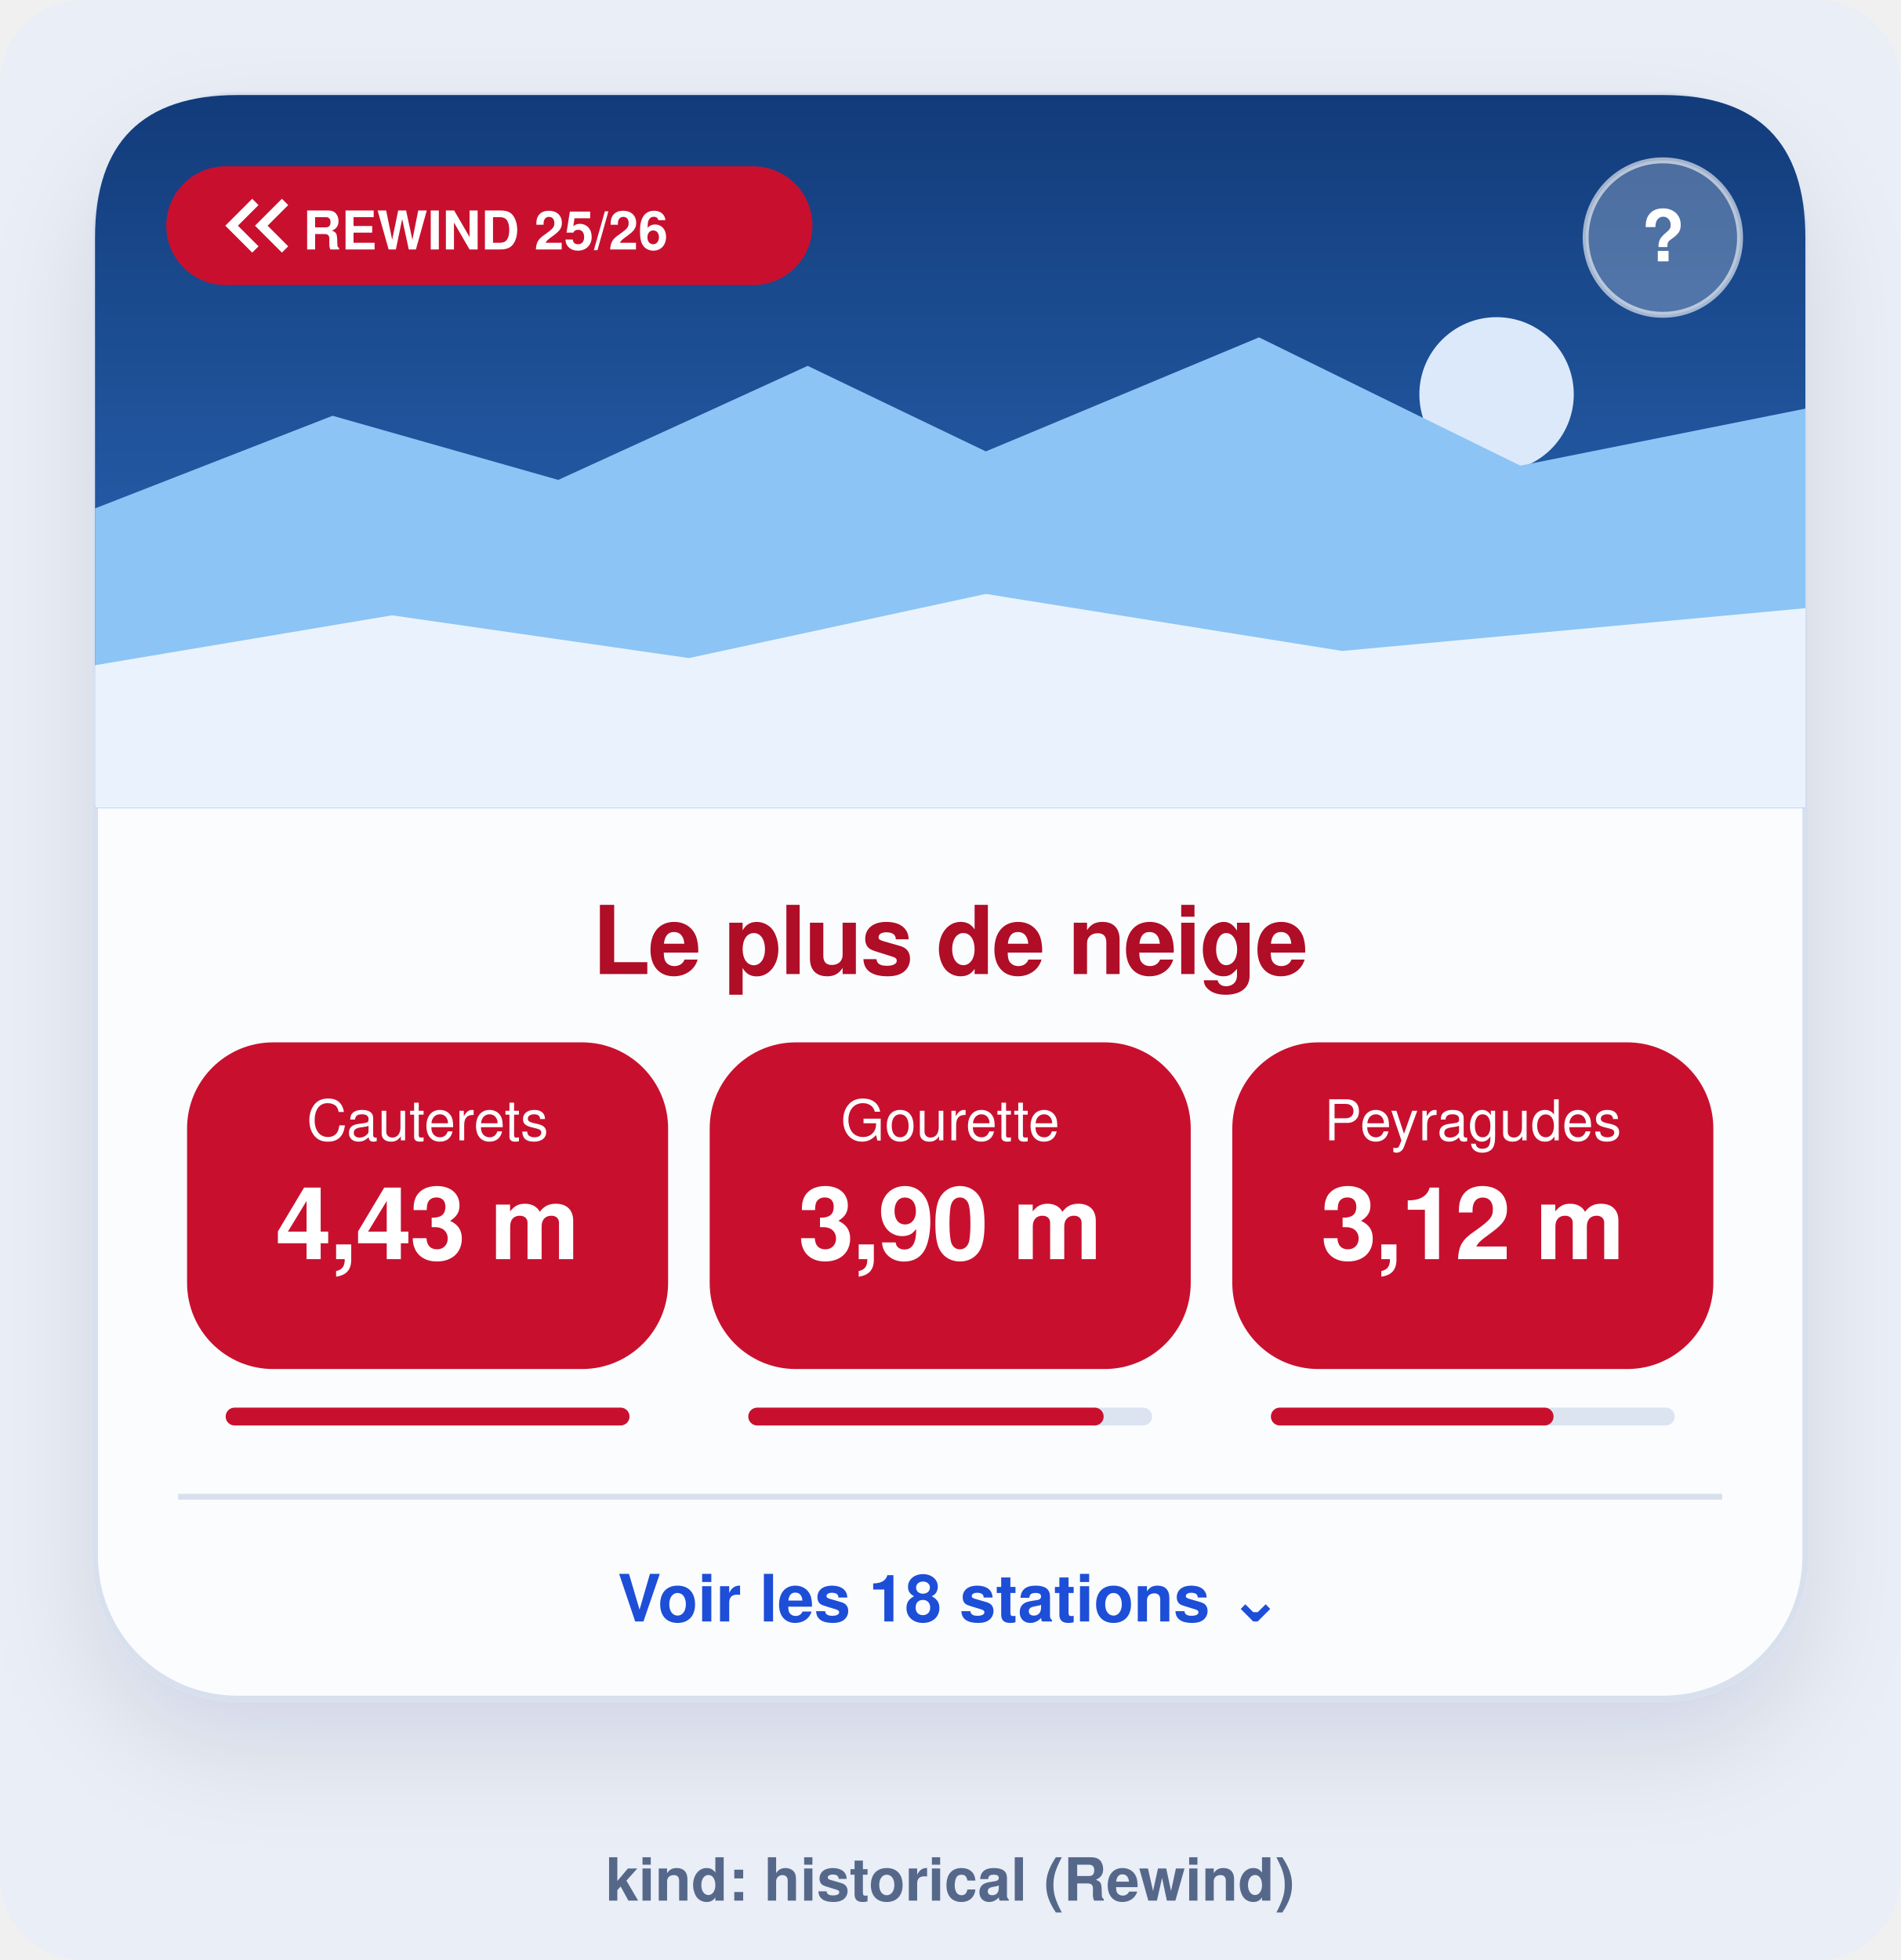
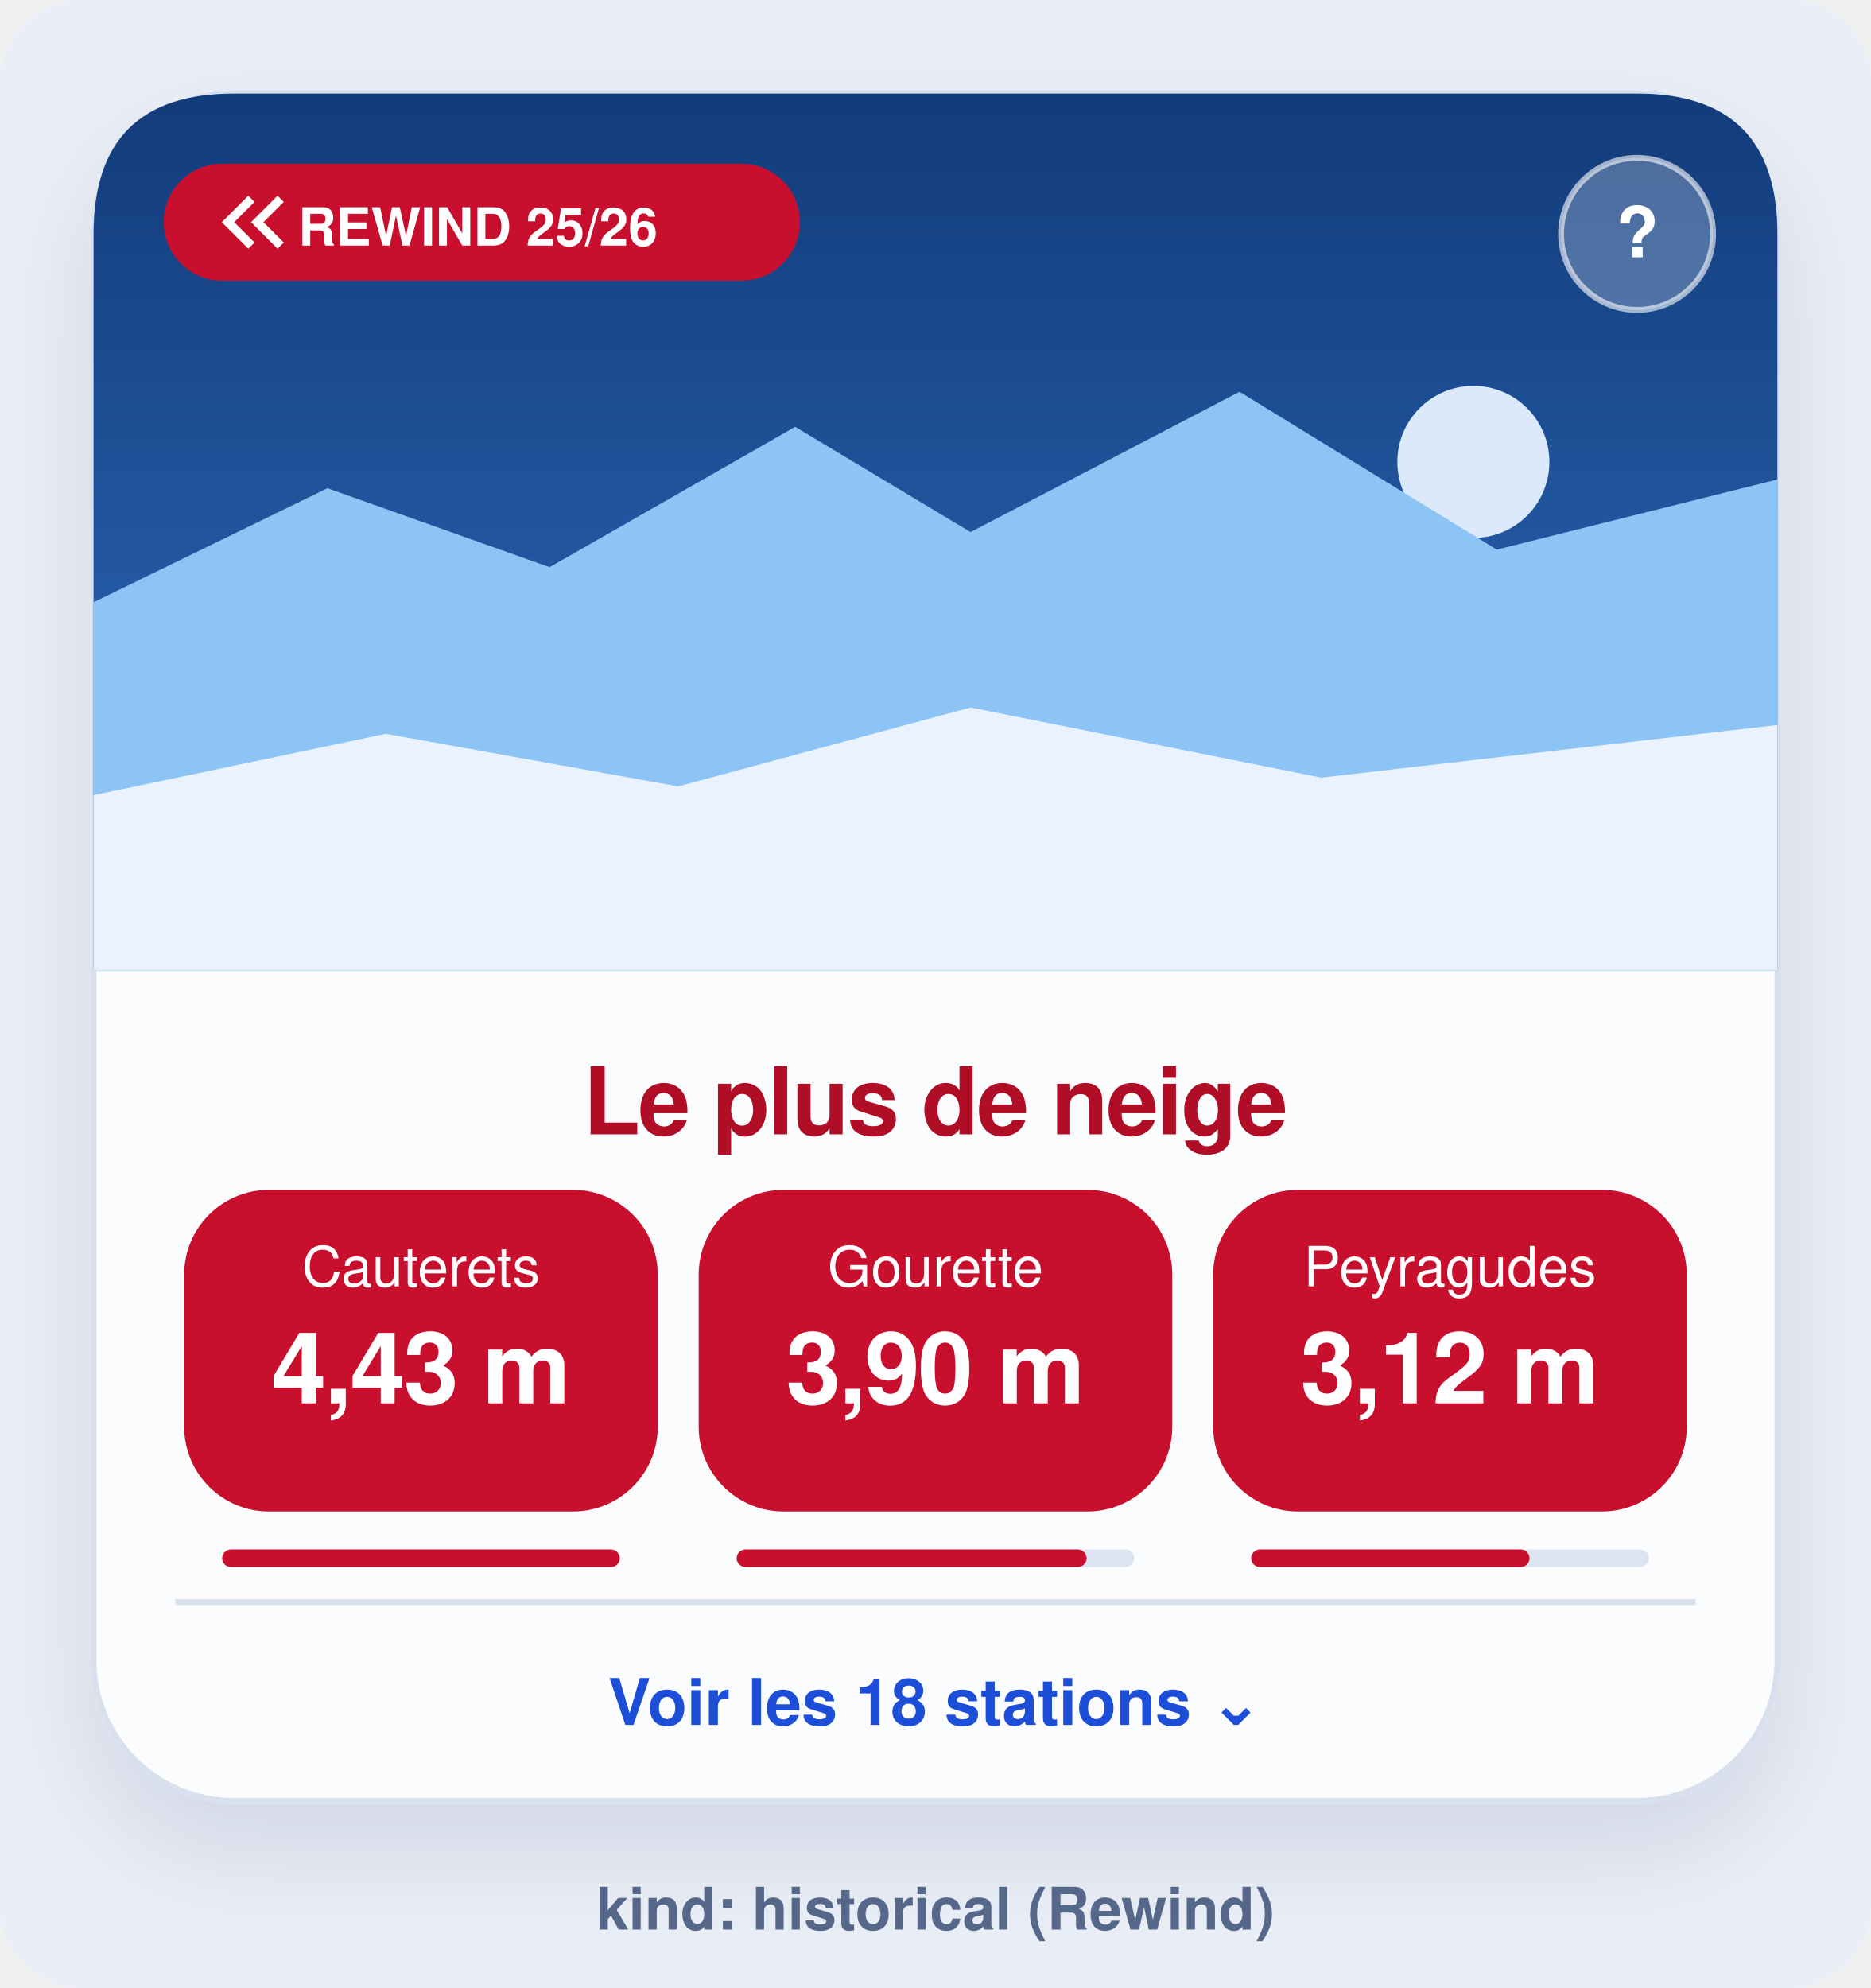
- <svg xmlns="http://www.w3.org/2000/svg" width="320" height="330" viewBox="0 0 320 330" role="img" aria-label="kind: historical (Rewind)">
-   <rect width="320" height="330" rx="14" fill="#e9eef7" />
+ <svg xmlns="http://www.w3.org/2000/svg" width="320" height="340" viewBox="0 0 320 340" role="img" aria-label="kind: historical (Rewind)">
+   <rect width="320" height="340" rx="14" fill="#e9eef7" />
  <defs>
    <filter id="sh" x="-20%" y="-20%" width="140%" height="150%">
      <feDropShadow dx="0" dy="8" stdDeviation="9" flood-color="#0f172a" flood-opacity=".10" />
    </filter>
  </defs>
-   <rect x="16" y="16" width="288" height="270" rx="24" fill="#fbfcfe" stroke="#d8e0ee" filter="url(#sh)" />
+   <rect x="16" y="16" width="288" height="292" rx="24" fill="#fbfcfe" stroke="#d8e0ee" filter="url(#sh)" />
  <path d="M40,17 H280" stroke="#ffffff" stroke-width="1.5" />
  <defs>
    <clipPath id="c1">
-       <path d="M16,136 V40 Q16,16 40,16 H280 Q304,16 304,40 V136 Z" />
+       <path d="M16,166 V40 Q16,16 40,16 H280 Q304,16 304,40 V166 Z" />
    </clipPath>
  </defs>
  <defs>
    <linearGradient id="s2" x1="0" y1="0" x2="0" y2="1">
      <stop offset="0" stop-color="#123b7a" />
      <stop offset="1" stop-color="#2f6fc0" />
    </linearGradient>
  </defs>
  <g clip-path="url(#c1)">
-     <rect x="16" y="16" width="288" height="120" fill="url(#s2)" />
-     <circle cx="252" cy="66.4" r="13" fill="#dbe9fb" />
-     <path d="M16,85.6 L56,70 L94,80.8 L136,61.6 L166,76 L212,56.8 L256,78.4 L304,68.8 V136 H16 Z" fill="#8cc4f5" />
-     <path d="M16,112 L66,103.6 L116,110.8 L166,100 L226,109.6 L304,102.4 V136 H16 Z" fill="#eaf3fd" />
+     <rect x="16" y="16" width="288" height="150" fill="url(#s2)" />
+     <circle cx="252" cy="79" r="13" fill="#dbe9fb" />
+     <path d="M16,103 L56,83.5 L94,97 L136,73 L166,91 L212,67 L256,94 L304,82 V166 H16 Z" fill="#8cc4f5" />
+     <path d="M16,136 L66,125.5 L116,134.5 L166,121 L226,133 L304,124 V166 H16 Z" fill="#eaf3fd" />
  </g>
  <circle cx="280" cy="40" r="13" fill="rgba(255,255,255,.24)" stroke="rgba(255,255,255,.6)" />
  <text x="280" y="44" font-family="Sora, 'Segoe UI', Helvetica, Arial, sans-serif" font-size="12" font-weight="700" fill="#fff" text-anchor="middle">?</text>
  <g>
    <rect x="28" y="28" width="108.8" height="20" rx="10" fill="#c8102e" />
    <path d="M43,34 l-4,4 4,4 M48,34 l-4,4 4,4" stroke="#fff" stroke-width="1.5" fill="none" />
    <text x="51" y="42" font-family="Sora, 'Segoe UI', Helvetica, Arial, sans-serif" font-size="9" font-weight="800" fill="#fff" text-anchor="start">REWIND 25/26</text>
  </g>
-   <text x="160" y="164" font-family="Sora, 'Segoe UI', Helvetica, Arial, sans-serif" font-size="16" font-weight="700" letter-spacing="-0.32" fill="#b00d27" text-anchor="middle">Le plus de neige</text>
-   <rect x="32" y="176" width="80" height="54" rx="14" fill="#c8102e" stroke="#c8102e" />
-   <text x="72" y="192" font-family="Sora, 'Segoe UI', Helvetica, Arial, sans-serif" font-size="9.5" font-weight="500" fill="#fff" text-anchor="middle">Cauterets</text>
-   <text x="72" y="212" font-family="Sora, 'Segoe UI', Helvetica, Arial, sans-serif" font-size="17" font-weight="700" letter-spacing="-0.34" fill="#fff" text-anchor="middle">4,43 m</text>
-   <rect x="38" y="237" width="68" height="3" rx="1.5" fill="#dce4f2" />
-   <rect x="38" y="237" width="68" height="3" rx="1.5" fill="#c8102e" />
-   <rect x="120" y="176" width="80" height="54" rx="14" fill="#c8102e" stroke="#c8102e" />
-   <text x="160" y="192" font-family="Sora, 'Segoe UI', Helvetica, Arial, sans-serif" font-size="9.5" font-weight="500" fill="#fff" text-anchor="middle">Gourette</text>
-   <text x="160" y="212" font-family="Sora, 'Segoe UI', Helvetica, Arial, sans-serif" font-size="17" font-weight="700" letter-spacing="-0.34" fill="#fff" text-anchor="middle">3,90 m</text>
-   <rect x="126" y="237" width="68" height="3" rx="1.5" fill="#dce4f2" />
-   <rect x="126" y="237" width="59.84" height="3" rx="1.5" fill="#c8102e" />
-   <rect x="208" y="176" width="80" height="54" rx="14" fill="#c8102e" stroke="#c8102e" />
-   <text x="248" y="192" font-family="Sora, 'Segoe UI', Helvetica, Arial, sans-serif" font-size="9.5" font-weight="500" fill="#fff" text-anchor="middle">Peyragudes</text>
-   <text x="248" y="212" font-family="Sora, 'Segoe UI', Helvetica, Arial, sans-serif" font-size="17" font-weight="700" letter-spacing="-0.34" fill="#fff" text-anchor="middle">3,12 m</text>
-   <rect x="214" y="237" width="68" height="3" rx="1.5" fill="#dce4f2" />
-   <rect x="214" y="237" width="47.6" height="3" rx="1.5" fill="#c8102e" />
-   <line x1="30" y1="252" x2="290" y2="252" stroke="#d8e0ee" />
-   <text x="160" y="273" font-family="Sora, 'Segoe UI', Helvetica, Arial, sans-serif" font-size="11" font-weight="700" fill="#1d4ed8" text-anchor="middle">Voir les 18 stations  ⌄</text>
-   <text x="160" y="320" font-family="Sora, 'Segoe UI', Helvetica, Arial, sans-serif" font-size="10" font-weight="600" fill="#56688a" text-anchor="middle">kind: historical (Rewind)</text>
+   <text x="160" y="194" font-family="Sora, 'Segoe UI', Helvetica, Arial, sans-serif" font-size="16" font-weight="700" letter-spacing="-0.32" fill="#b00d27" text-anchor="middle">Le plus de neige</text>
+   <rect x="32" y="204" width="80" height="54" rx="14" fill="#c8102e" stroke="#c8102e" />
+   <text x="72" y="220" font-family="Sora, 'Segoe UI', Helvetica, Arial, sans-serif" font-size="9.5" font-weight="500" fill="#fff" text-anchor="middle">Cauterets</text>
+   <text x="72" y="240" font-family="Sora, 'Segoe UI', Helvetica, Arial, sans-serif" font-size="17" font-weight="700" letter-spacing="-0.34" fill="#fff" text-anchor="middle">4,43 m</text>
+   <rect x="38" y="265" width="68" height="3" rx="1.5" fill="#dce4f2" />
+   <rect x="38" y="265" width="68" height="3" rx="1.5" fill="#c8102e" />
+   <rect x="120" y="204" width="80" height="54" rx="14" fill="#c8102e" stroke="#c8102e" />
+   <text x="160" y="220" font-family="Sora, 'Segoe UI', Helvetica, Arial, sans-serif" font-size="9.5" font-weight="500" fill="#fff" text-anchor="middle">Gourette</text>
+   <text x="160" y="240" font-family="Sora, 'Segoe UI', Helvetica, Arial, sans-serif" font-size="17" font-weight="700" letter-spacing="-0.34" fill="#fff" text-anchor="middle">3,90 m</text>
+   <rect x="126" y="265" width="68" height="3" rx="1.5" fill="#dce4f2" />
+   <rect x="126" y="265" width="59.84" height="3" rx="1.5" fill="#c8102e" />
+   <rect x="208" y="204" width="80" height="54" rx="14" fill="#c8102e" stroke="#c8102e" />
+   <text x="248" y="220" font-family="Sora, 'Segoe UI', Helvetica, Arial, sans-serif" font-size="9.5" font-weight="500" fill="#fff" text-anchor="middle">Peyragudes</text>
+   <text x="248" y="240" font-family="Sora, 'Segoe UI', Helvetica, Arial, sans-serif" font-size="17" font-weight="700" letter-spacing="-0.34" fill="#fff" text-anchor="middle">3,12 m</text>
+   <rect x="214" y="265" width="68" height="3" rx="1.5" fill="#dce4f2" />
+   <rect x="214" y="265" width="47.6" height="3" rx="1.5" fill="#c8102e" />
+   <line x1="30" y1="274" x2="290" y2="274" stroke="#d8e0ee" />
+   <text x="160" y="295" font-family="Sora, 'Segoe UI', Helvetica, Arial, sans-serif" font-size="11" font-weight="700" fill="#1d4ed8" text-anchor="middle">Voir les 18 stations  ⌄</text>
+   <text x="160" y="330" font-family="Sora, 'Segoe UI', Helvetica, Arial, sans-serif" font-size="10" font-weight="600" fill="#56688a" text-anchor="middle">kind: historical (Rewind)</text>
</svg>
